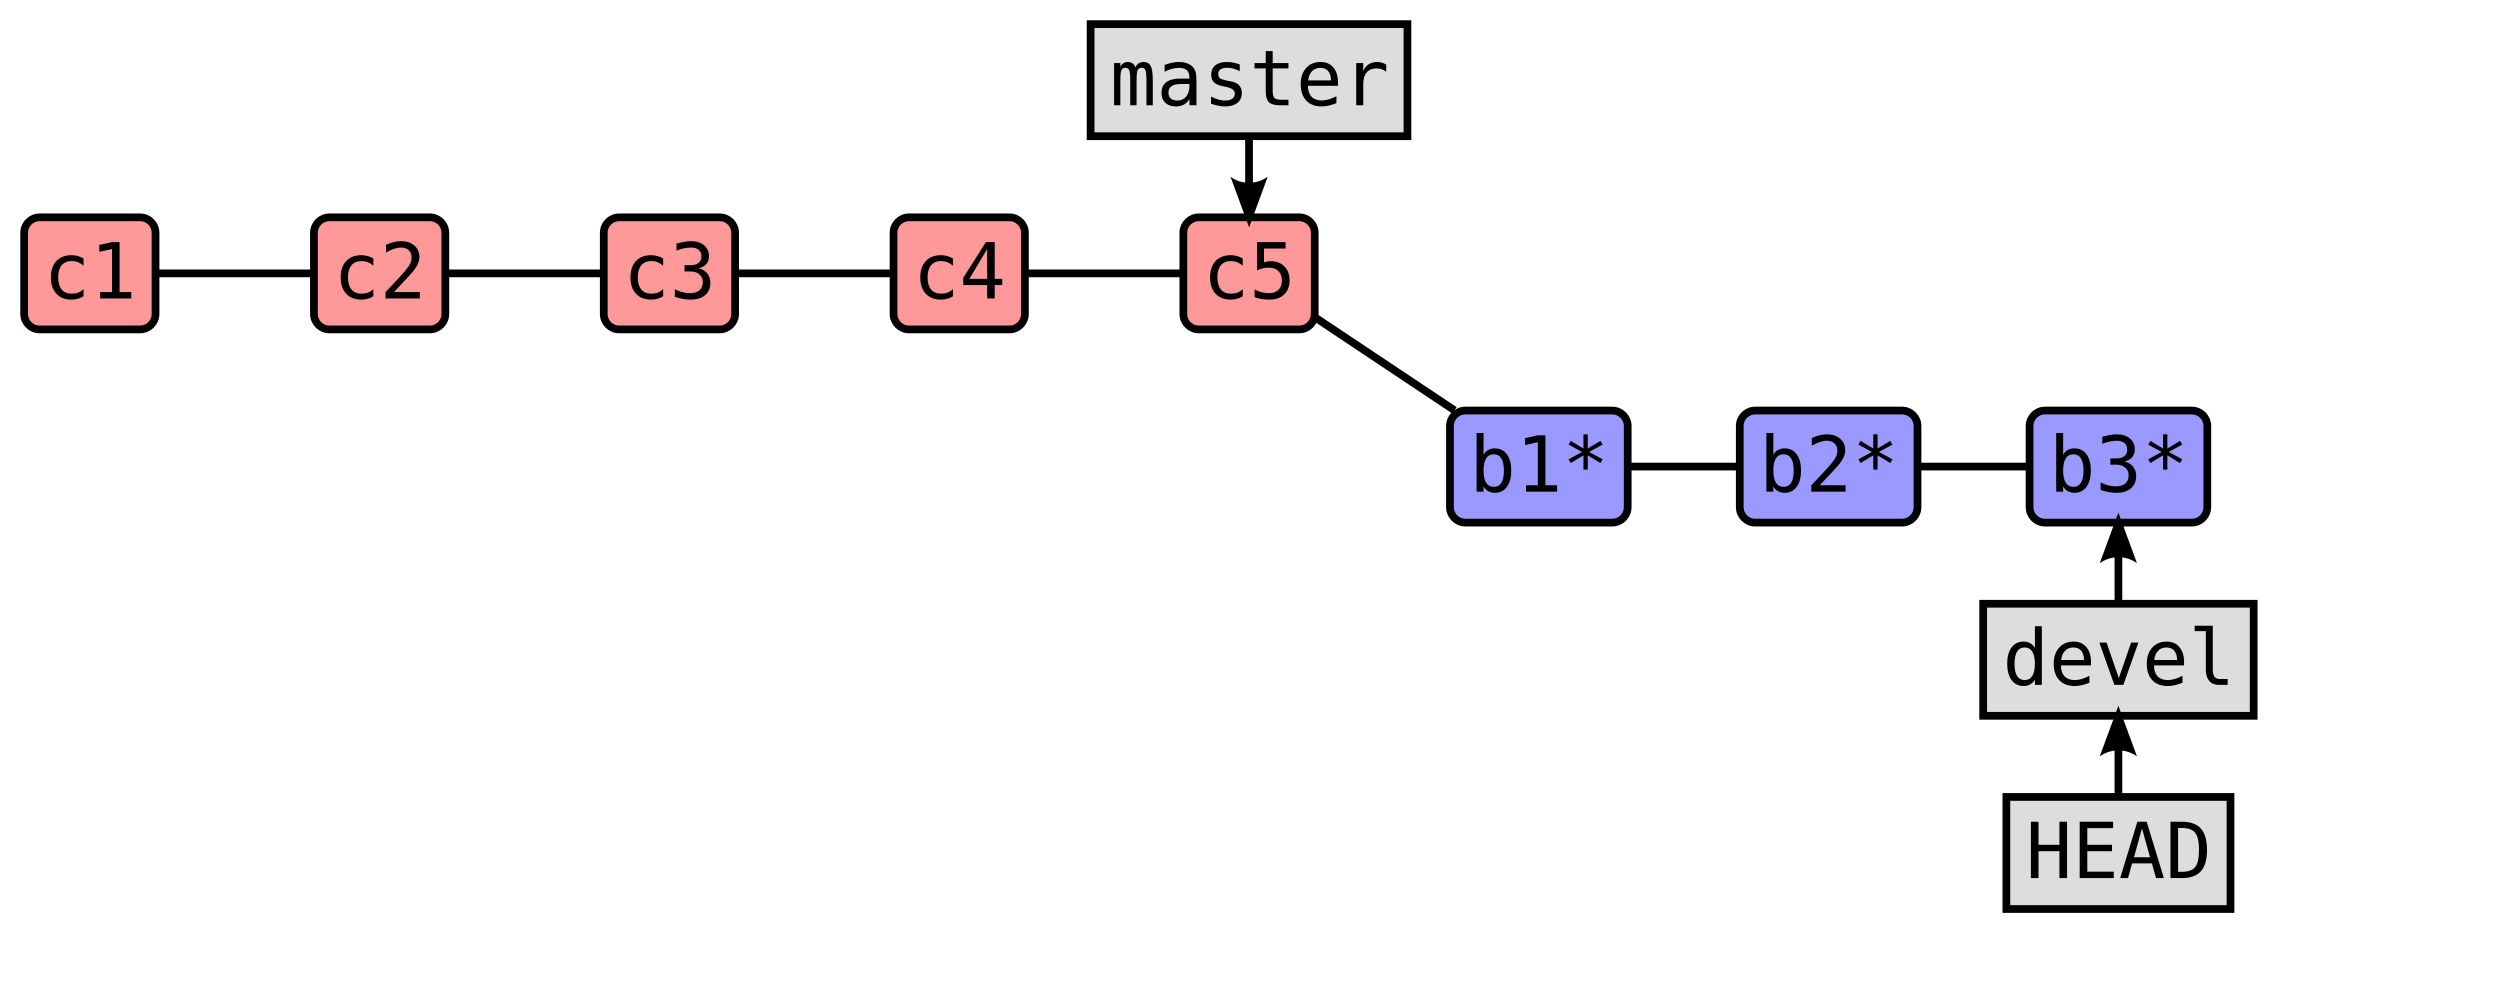
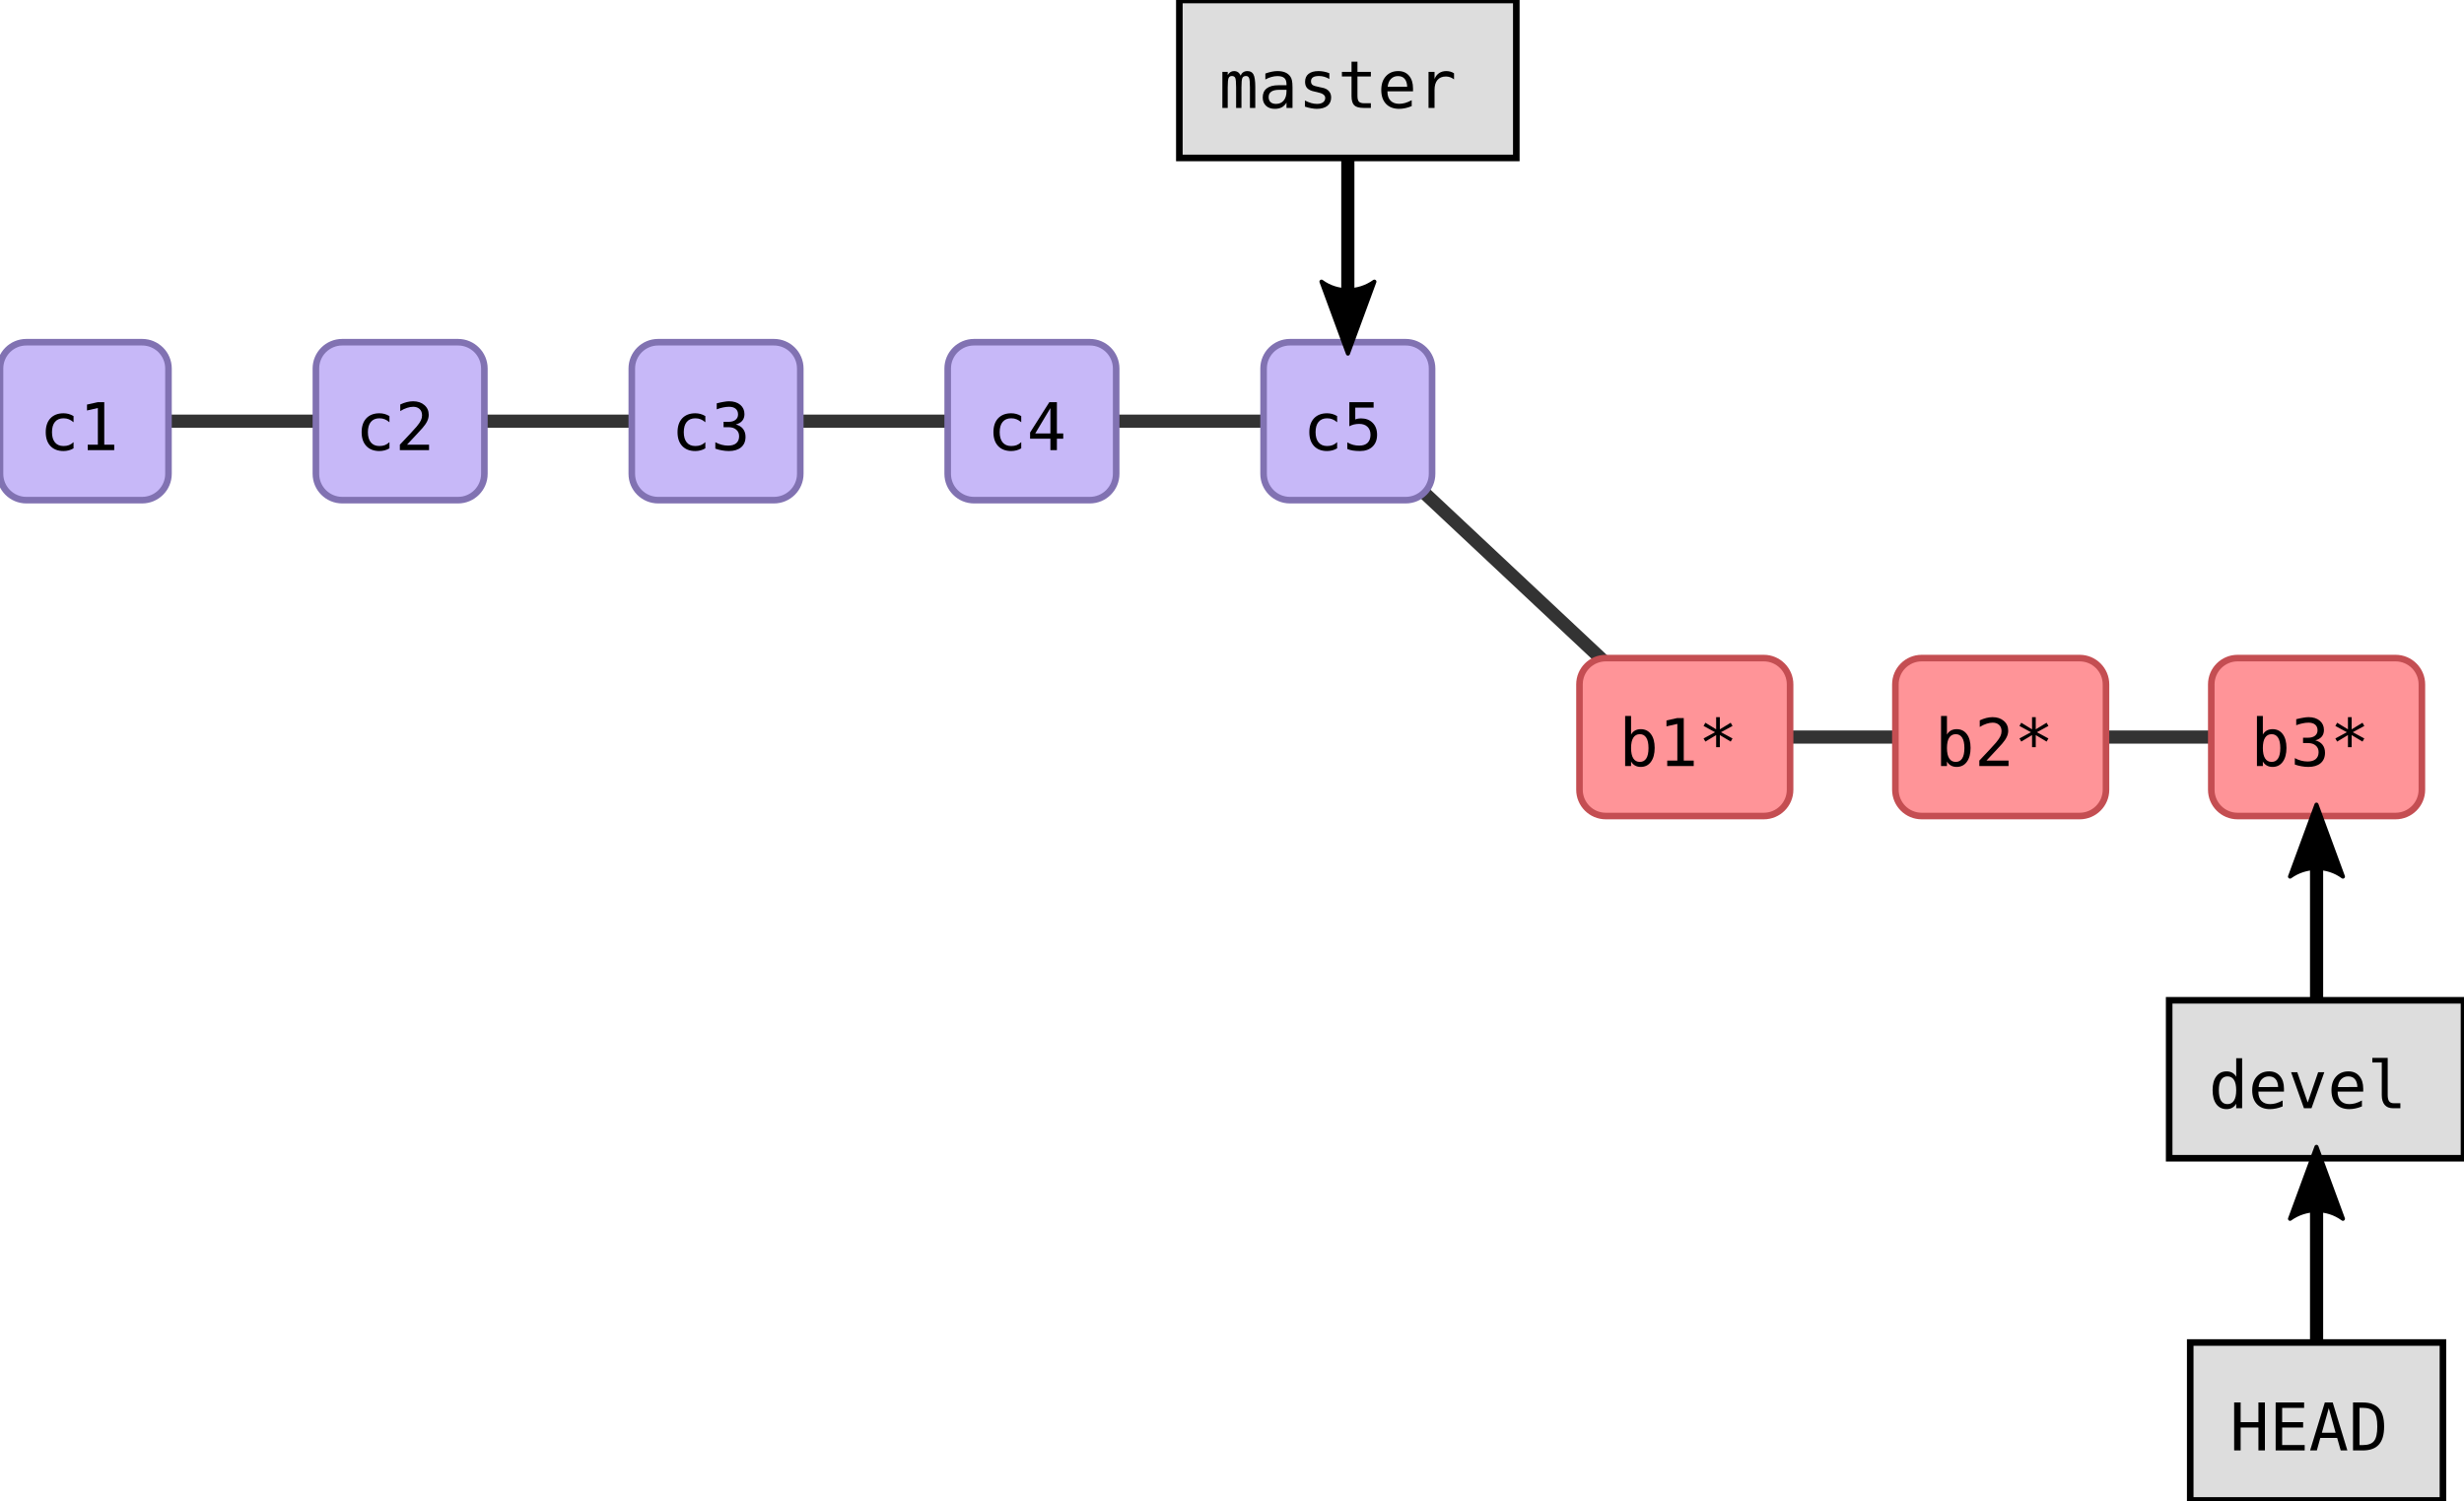
- <svg xmlns="http://www.w3.org/2000/svg" width="517.6" height="206.4" id="svg2" version="1.1">
+ <svg xmlns="http://www.w3.org/2000/svg" width="468.0" height="285.0" id="svg2" version="1.1">
  <defs id="defs4">
-     <marker orient="auto" refY="0.0" refX="0.0" id="Arrow2Mend" style="overflow:visible;">
-       <path id="path3786" style="fill-rule:evenodd;stroke-width:0.625;stroke-linejoin:round;" d="M 8.719,4.034 L -2.207,0.016 L 8.719,-4.002 C 6.973,-1.63 6.983,1.616 8.719,4.034 z " transform="scale(0.6) rotate(180) translate(0,0)" />
+     <marker orient="auto" refY="0.0" refX="0.0" id="fullmarker" style="overflow:visible;">
+       <path style="opacity:1.0;fill:#000000;stroke:#000000;fill-rule:evenodd;stroke-width:0.625;stroke-linejoin:round;" d="M 8.719,4.034 L -2.207,0.016 L 8.719,-4.002 C 6.973,-1.63 6.983,1.616 8.719,4.034 z " transform="scale(0.5) rotate(180) translate(0,0)" />
+     </marker>
+     <marker orient="auto" refY="0.0" refX="0.0" id="ghostmarker" style="overflow:visible;">
+       <path style="opacity:0.2;fill:#000000;stroke:#000000;fill-rule:evenodd;stroke-width:0.625;stroke-linejoin:round;" d="M 8.719,4.034 L -2.207,0.016 L 8.719,-4.002 C 6.973,-1.63 6.983,1.616 8.719,4.034 z " transform="scale(0.5) rotate(180) translate(0,0)" />
    </marker>
  </defs>
-   <g id="layer1">
-     <rect style="fill:#ff9999;stroke:#000000;stroke-width:1.6;stroke-miterlimit:4;stroke-dasharray:none" id="rect2989" width="27.2" height="23.2" x="5" y="45" ry="3.2" />
-     <text xml:space="preserve" style="font-size:16px;font-style:normal;font-weight:normal;line-height:125%;letter-spacing:0px;word-spacing:0px;fill:#000000;fill-opacity:1;stroke:none;font-family:DejaVu Sans Mono" x="9" y="61.8" id="text2985">
-       <tspan id="tspan2987" x="9" y="61.8">c1</tspan>
-     </text>
-   </g>
-   <g id="layer1">
-     <rect style="fill:#ff9999;stroke:#000000;stroke-width:1.6;stroke-miterlimit:4;stroke-dasharray:none" id="rect2989" width="27.2" height="23.2" x="65" y="45" ry="3.2" />
-     <text xml:space="preserve" style="font-size:16px;font-style:normal;font-weight:normal;line-height:125%;letter-spacing:0px;word-spacing:0px;fill:#000000;fill-opacity:1;stroke:none;font-family:DejaVu Sans Mono" x="69" y="61.8" id="text2985">
-       <tspan id="tspan2987" x="69" y="61.8">c2</tspan>
-     </text>
-   </g>
-   <line x1="64.98" y1="56.6" x2="32.22" y2="56.6" style="stroke:#000000; stroke-width:1.6; stroke-opacity:1.0" />
-   <g id="layer1">
-     <rect style="fill:#ff9999;stroke:#000000;stroke-width:1.6;stroke-miterlimit:4;stroke-dasharray:none" id="rect2989" width="27.2" height="23.2" x="125" y="45" ry="3.2" />
-     <text xml:space="preserve" style="font-size:16px;font-style:normal;font-weight:normal;line-height:125%;letter-spacing:0px;word-spacing:0px;fill:#000000;fill-opacity:1;stroke:none;font-family:DejaVu Sans Mono" x="129" y="61.8" id="text2985">
-       <tspan id="tspan2987" x="129" y="61.8">c3</tspan>
-     </text>
-   </g>
-   <line x1="124.98" y1="56.6" x2="92.22" y2="56.6" style="stroke:#000000; stroke-width:1.6; stroke-opacity:1.0" />
-   <g id="layer1">
-     <rect style="fill:#ff9999;stroke:#000000;stroke-width:1.6;stroke-miterlimit:4;stroke-dasharray:none" id="rect2989" width="27.2" height="23.2" x="185" y="45" ry="3.2" />
-     <text xml:space="preserve" style="font-size:16px;font-style:normal;font-weight:normal;line-height:125%;letter-spacing:0px;word-spacing:0px;fill:#000000;fill-opacity:1;stroke:none;font-family:DejaVu Sans Mono" x="189" y="61.8" id="text2985">
-       <tspan id="tspan2987" x="189" y="61.8">c4</tspan>
-     </text>
-   </g>
-   <line x1="184.98" y1="56.6" x2="152.22" y2="56.6" style="stroke:#000000; stroke-width:1.6; stroke-opacity:1.0" />
-   <g id="layer1">
-     <rect style="fill:#ff9999;stroke:#000000;stroke-width:1.6;stroke-miterlimit:4;stroke-dasharray:none" id="rect2989" width="27.2" height="23.2" x="245" y="45" ry="3.2" />
-     <text xml:space="preserve" style="font-size:16px;font-style:normal;font-weight:normal;line-height:125%;letter-spacing:0px;word-spacing:0px;fill:#000000;fill-opacity:1;stroke:none;font-family:DejaVu Sans Mono" x="249" y="61.8" id="text2985">
-       <tspan id="tspan2987" x="249" y="61.8">c5</tspan>
-     </text>
-   </g>
-   <line x1="244.98" y1="56.6" x2="212.22" y2="56.6" style="stroke:#000000; stroke-width:1.6; stroke-opacity:1.0" />
-   <g id="layer1">
-     <rect style="fill:#dddddd;stroke:#000000;stroke-width:1.6;stroke-miterlimit:4;stroke-dasharray:none" id="rect2989" width="65.6" height="23.2" x="225.8" y="5" ry="0" />
-     <text xml:space="preserve" style="font-size:16px;font-style:normal;font-weight:normal;line-height:125%;letter-spacing:0px;word-spacing:0px;fill:#000000;fill-opacity:1;stroke:none;font-family:DejaVu Sans Mono" x="229.8" y="21.8" id="text2985">
-       <tspan id="tspan2987" x="229.8" y="21.8">master</tspan>
-     </text>
-   </g>
-   <g id="layer1">
-     <path style="fill:none;stroke:#000000;stroke-width:1.6;stroke-linecap:butt;stroke-linejoin:miter;stroke-opacity:1;marker-end:url(#Arrow2Mend);stroke-miterlimit:4;stroke-dasharray:none" d="M 258.6,28.24 258.6,44.96" id="path2985" />
-   </g>
-   <g id="layer1">
-     <rect style="fill:#9999ff;stroke:#000000;stroke-width:1.6;stroke-miterlimit:4;stroke-dasharray:none" id="rect2989" width="36.8" height="23.2" x="300.2" y="85" ry="3.2" />
-     <text xml:space="preserve" style="font-size:16px;font-style:normal;font-weight:normal;line-height:125%;letter-spacing:0px;word-spacing:0px;fill:#000000;fill-opacity:1;stroke:none;font-family:DejaVu Sans Mono" x="304.2" y="101.8" id="text2985">
-       <tspan id="tspan2987" x="304.2" y="101.8">b1*</tspan>
-     </text>
-   </g>
-   <line x1="301.14" y1="84.96" x2="272.22" y2="65.68" style="stroke:#000000; stroke-width:1.6; stroke-opacity:1.0" />
-   <g id="layer1">
-     <rect style="fill:#9999ff;stroke:#000000;stroke-width:1.6;stroke-miterlimit:4;stroke-dasharray:none" id="rect2989" width="36.8" height="23.2" x="360.2" y="85" ry="3.2" />
-     <text xml:space="preserve" style="font-size:16px;font-style:normal;font-weight:normal;line-height:125%;letter-spacing:0px;word-spacing:0px;fill:#000000;fill-opacity:1;stroke:none;font-family:DejaVu Sans Mono" x="364.2" y="101.8" id="text2985">
-       <tspan id="tspan2987" x="364.2" y="101.8">b2*</tspan>
-     </text>
-   </g>
-   <line x1="360.18" y1="96.6" x2="337.02" y2="96.6" style="stroke:#000000; stroke-width:1.6; stroke-opacity:1.0" />
-   <g id="layer1">
-     <rect style="fill:#9999ff;stroke:#000000;stroke-width:1.6;stroke-miterlimit:4;stroke-dasharray:none" id="rect2989" width="36.8" height="23.2" x="420.2" y="85" ry="3.2" />
-     <text xml:space="preserve" style="font-size:16px;font-style:normal;font-weight:normal;line-height:125%;letter-spacing:0px;word-spacing:0px;fill:#000000;fill-opacity:1;stroke:none;font-family:DejaVu Sans Mono" x="424.2" y="101.8" id="text2985">
-       <tspan id="tspan2987" x="424.2" y="101.8">b3*</tspan>
-     </text>
-   </g>
-   <line x1="420.18" y1="96.6" x2="397.02" y2="96.6" style="stroke:#000000; stroke-width:1.6; stroke-opacity:1.0" />
-   <g id="layer1">
-     <rect style="fill:#dddddd;stroke:#000000;stroke-width:1.6;stroke-miterlimit:4;stroke-dasharray:none" id="rect2989" width="56" height="23.2" x="410.6" y="125" ry="0" />
-     <text xml:space="preserve" style="font-size:16px;font-style:normal;font-weight:normal;line-height:125%;letter-spacing:0px;word-spacing:0px;fill:#000000;fill-opacity:1;stroke:none;font-family:DejaVu Sans Mono" x="414.6" y="141.8" id="text2985">
-       <tspan id="tspan2987" x="414.6" y="141.8">devel</tspan>
-     </text>
-   </g>
-   <g id="layer1">
-     <path style="fill:none;stroke:#000000;stroke-width:1.6;stroke-linecap:butt;stroke-linejoin:miter;stroke-opacity:1;marker-end:url(#Arrow2Mend);stroke-miterlimit:4;stroke-dasharray:none" d="M 438.6,124.96 438.6,108.24" id="path2985" />
-   </g>
-   <g id="layer1">
-     <rect style="fill:#dddddd;stroke:#000000;stroke-width:1.6;stroke-miterlimit:4;stroke-dasharray:none" id="rect2989" width="46.4" height="23.2" x="415.4" y="165" ry="0" />
-     <text xml:space="preserve" style="font-size:16px;font-style:normal;font-weight:normal;line-height:125%;letter-spacing:0px;word-spacing:0px;fill:#000000;fill-opacity:1;stroke:none;font-family:DejaVu Sans Mono" x="419.4" y="181.8" id="text2985">
-       <tspan id="tspan2987" x="419.4" y="181.8">HEAD</tspan>
-     </text>
-   </g>
-   <g id="layer1">
-     <path style="fill:none;stroke:#000000;stroke-width:1.6;stroke-linecap:butt;stroke-linejoin:miter;stroke-opacity:1;marker-end:url(#Arrow2Mend);stroke-miterlimit:4;stroke-dasharray:none" d="M 438.6,164.96 438.6,148.24" id="path2985" />
+   <g transform="translate(-0.0,65.0) rotate(0)" id="layer1">
+     <line x1="136.0" y1="15.0" x2="196.0" y2="15.0" style="stroke:#000000;                         stroke-width:2.5;                         stroke-opacity:0.8" />
+     <line x1="316.0" y1="75.0" x2="380.0" y2="75.0" style="stroke:#000000;                         stroke-width:2.5;                         stroke-opacity:0.8" />
+     <line x1="16.0" y1="15.0" x2="76.0" y2="15.0" style="stroke:#000000;                         stroke-width:2.5;                         stroke-opacity:0.8" />
+     <line x1="376.0" y1="75.0" x2="440.0" y2="75.0" style="stroke:#000000;                         stroke-width:2.5;                         stroke-opacity:0.8" />
+     <line x1="256.0" y1="15.0" x2="320.0" y2="75.0" style="stroke:#000000;                         stroke-width:2.5;                         stroke-opacity:0.8" />
+     <line x1="196.0" y1="15.0" x2="256.0" y2="15.0" style="stroke:#000000;                         stroke-width:2.5;                         stroke-opacity:0.8" />
+     <line x1="76.0" y1="15.0" x2="136.0" y2="15.0" style="stroke:#000000;                         stroke-width:2.5;                         stroke-opacity:0.8" />
+     <rect style="fill:#c7b8f8;                         stroke:#8172B2;                         stroke-width:1.25;                         stroke-miterlimit:4;                         stroke-opacity:1.0;                         stroke-dasharray:none" width="32.0" height="30.0" x="120.0" y="0.0" ry="5.0" />
+     <text style="font-size:12.5px;                         font-style:normal;                         font-weight:normal;                         line-height:125%%;                         letter-spacing:0px;                         word-spacing:0px;                         fill:#000000;                         fill-opacity:1.0;                         stroke:none;                         font-family:DejaVu Sans Mono" x="127.5" y="20.5">c3</text>
+     <rect style="fill:#ff9498;                         stroke:#C44E52;                         stroke-width:1.25;                         stroke-miterlimit:4;                         stroke-opacity:1.0;                         stroke-dasharray:none" width="40.0" height="30.0" x="300.0" y="60.0" ry="5.0" />
+     <text style="font-size:12.5px;                         font-style:normal;                         font-weight:normal;                         line-height:125%%;                         letter-spacing:0px;                         word-spacing:0px;                         fill:#000000;                         fill-opacity:1.0;                         stroke:none;                         font-family:DejaVu Sans Mono" x="307.5" y="80.5">b1*</text>
+     <rect style="fill:#c7b8f8;                         stroke:#8172B2;                         stroke-width:1.25;                         stroke-miterlimit:4;                         stroke-opacity:1.0;                         stroke-dasharray:none" width="32.0" height="30.0" x="0.0" y="0.0" ry="5.0" />
+     <text style="font-size:12.5px;                         font-style:normal;                         font-weight:normal;                         line-height:125%%;                         letter-spacing:0px;                         word-spacing:0px;                         fill:#000000;                         fill-opacity:1.0;                         stroke:none;                         font-family:DejaVu Sans Mono" x="7.5" y="20.5">c1</text>
+     <rect style="fill:#ff9498;                         stroke:#C44E52;                         stroke-width:1.25;                         stroke-miterlimit:4;                         stroke-opacity:1.0;                         stroke-dasharray:none" width="40.0" height="30.0" x="360.0" y="60.0" ry="5.0" />
+     <text style="font-size:12.5px;                         font-style:normal;                         font-weight:normal;                         line-height:125%%;                         letter-spacing:0px;                         word-spacing:0px;                         fill:#000000;                         fill-opacity:1.0;                         stroke:none;                         font-family:DejaVu Sans Mono" x="367.5" y="80.5">b2*</text>
+     <rect style="fill:#c7b8f8;                         stroke:#8172B2;                         stroke-width:1.25;                         stroke-miterlimit:4;                         stroke-opacity:1.0;                         stroke-dasharray:none" width="32.0" height="30.0" x="240.0" y="0.0" ry="5.0" />
+     <text style="font-size:12.5px;                         font-style:normal;                         font-weight:normal;                         line-height:125%%;                         letter-spacing:0px;                         word-spacing:0px;                         fill:#000000;                         fill-opacity:1.0;                         stroke:none;                         font-family:DejaVu Sans Mono" x="247.5" y="20.5">c5</text>
+     <rect style="fill:#ff9498;                         stroke:#C44E52;                         stroke-width:1.25;                         stroke-miterlimit:4;                         stroke-opacity:1.0;                         stroke-dasharray:none" width="40.0" height="30.0" x="420.0" y="60.0" ry="5.0" />
+     <text style="font-size:12.5px;                         font-style:normal;                         font-weight:normal;                         line-height:125%%;                         letter-spacing:0px;                         word-spacing:0px;                         fill:#000000;                         fill-opacity:1.0;                         stroke:none;                         font-family:DejaVu Sans Mono" x="427.5" y="80.5">b3*</text>
+     <rect style="fill:#c7b8f8;                         stroke:#8172B2;                         stroke-width:1.25;                         stroke-miterlimit:4;                         stroke-opacity:1.0;                         stroke-dasharray:none" width="32.0" height="30.0" x="180.0" y="0.0" ry="5.0" />
+     <text style="font-size:12.5px;                         font-style:normal;                         font-weight:normal;                         line-height:125%%;                         letter-spacing:0px;                         word-spacing:0px;                         fill:#000000;                         fill-opacity:1.0;                         stroke:none;                         font-family:DejaVu Sans Mono" x="187.5" y="20.5">c4</text>
+     <rect style="fill:#c7b8f8;                         stroke:#8172B2;                         stroke-width:1.25;                         stroke-miterlimit:4;                         stroke-opacity:1.0;                         stroke-dasharray:none" width="32.0" height="30.0" x="60.0" y="0.0" ry="5.0" />
+     <text style="font-size:12.5px;                         font-style:normal;                         font-weight:normal;                         line-height:125%%;                         letter-spacing:0px;                         word-spacing:0px;                         fill:#000000;                         fill-opacity:1.0;                         stroke:none;                         font-family:DejaVu Sans Mono" x="67.5" y="20.5">c2</text>
+     <path style="fill:none;                  stroke:#000000;                  stroke-width:2.5;                  stroke-linecap:butt;                  stroke-linejoin:miter;                  stroke-opacity:1.0;                  marker-end:url(#fullmarker);                  stroke-miterlimit:4;                  stroke-dasharray:none" d="M 440.0,140.0 440.0,90.6" />
+     <rect style="fill:#dddddd;                         stroke:#000000;                         stroke-width:1.25;                         stroke-miterlimit:4;                         stroke-opacity:1.0;                         stroke-dasharray:none" width="56.0" height="30.0" x="412.0" y="125.0" ry="0.0" />
+     <text style="font-size:12.5px;                         font-style:normal;                         font-weight:normal;                         line-height:125%%;                         letter-spacing:0px;                         word-spacing:0px;                         fill:#000000;                         fill-opacity:1.0;                         stroke:none;                         font-family:DejaVu Sans Mono" x="419.5" y="145.5">devel</text>
+     <path style="fill:none;                  stroke:#000000;                  stroke-width:2.5;                  stroke-linecap:butt;                  stroke-linejoin:miter;                  stroke-opacity:1.0;                  marker-end:url(#fullmarker);                  stroke-miterlimit:4;                  stroke-dasharray:none" d="M 440.0,205.0 440.0,155.6" />
+     <rect style="fill:#dddddd;                         stroke:#000000;                         stroke-width:1.25;                         stroke-miterlimit:4;                         stroke-opacity:1.0;                         stroke-dasharray:none" width="48.0" height="30.0" x="416.0" y="190.0" ry="0.0" />
+     <text style="font-size:12.5px;                         font-style:normal;                         font-weight:normal;                         line-height:125%%;                         letter-spacing:0px;                         word-spacing:0px;                         fill:#000000;                         fill-opacity:1.0;                         stroke:none;                         font-family:DejaVu Sans Mono" x="423.5" y="210.5">HEAD</text>
+     <path style="fill:none;                  stroke:#000000;                  stroke-width:2.5;                  stroke-linecap:butt;                  stroke-linejoin:miter;                  stroke-opacity:1.0;                  marker-end:url(#fullmarker);                  stroke-miterlimit:4;                  stroke-dasharray:none" d="M 256.0,-50.0 256.0,-0.6" />
+     <rect style="fill:#dddddd;                         stroke:#000000;                         stroke-width:1.25;                         stroke-miterlimit:4;                         stroke-opacity:1.0;                         stroke-dasharray:none" width="64.0" height="30.0" x="224.0" y="-65.0" ry="0.0" />
+     <text style="font-size:12.5px;                         font-style:normal;                         font-weight:normal;                         line-height:125%%;                         letter-spacing:0px;                         word-spacing:0px;                         fill:#000000;                         fill-opacity:1.0;                         stroke:none;                         font-family:DejaVu Sans Mono" x="231.5" y="-44.5">master</text>
  </g>
</svg>
